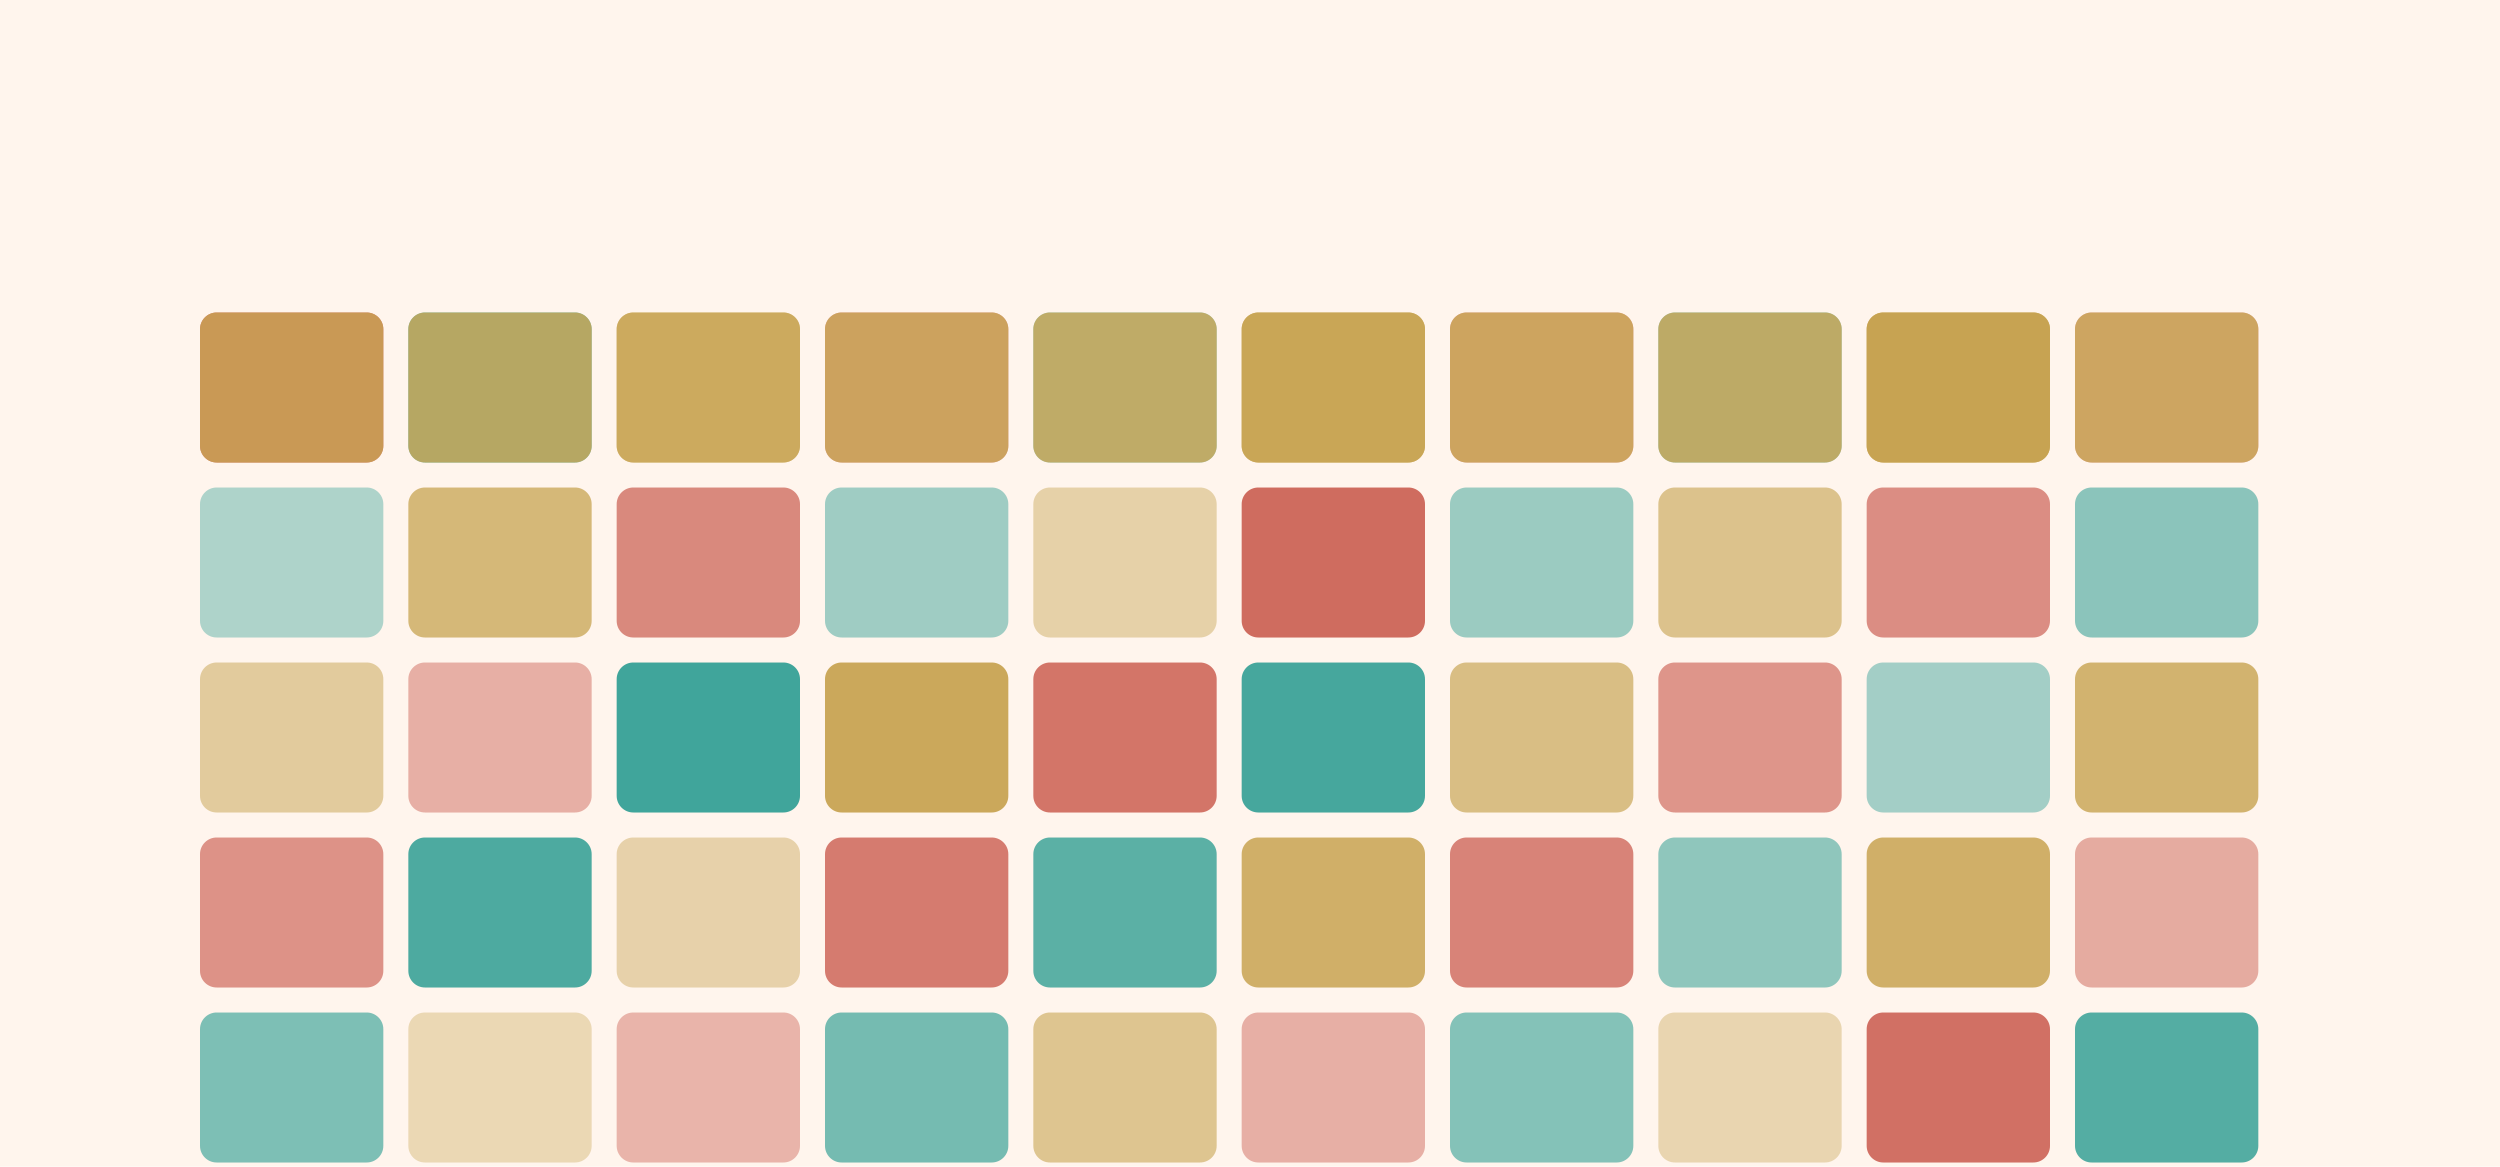
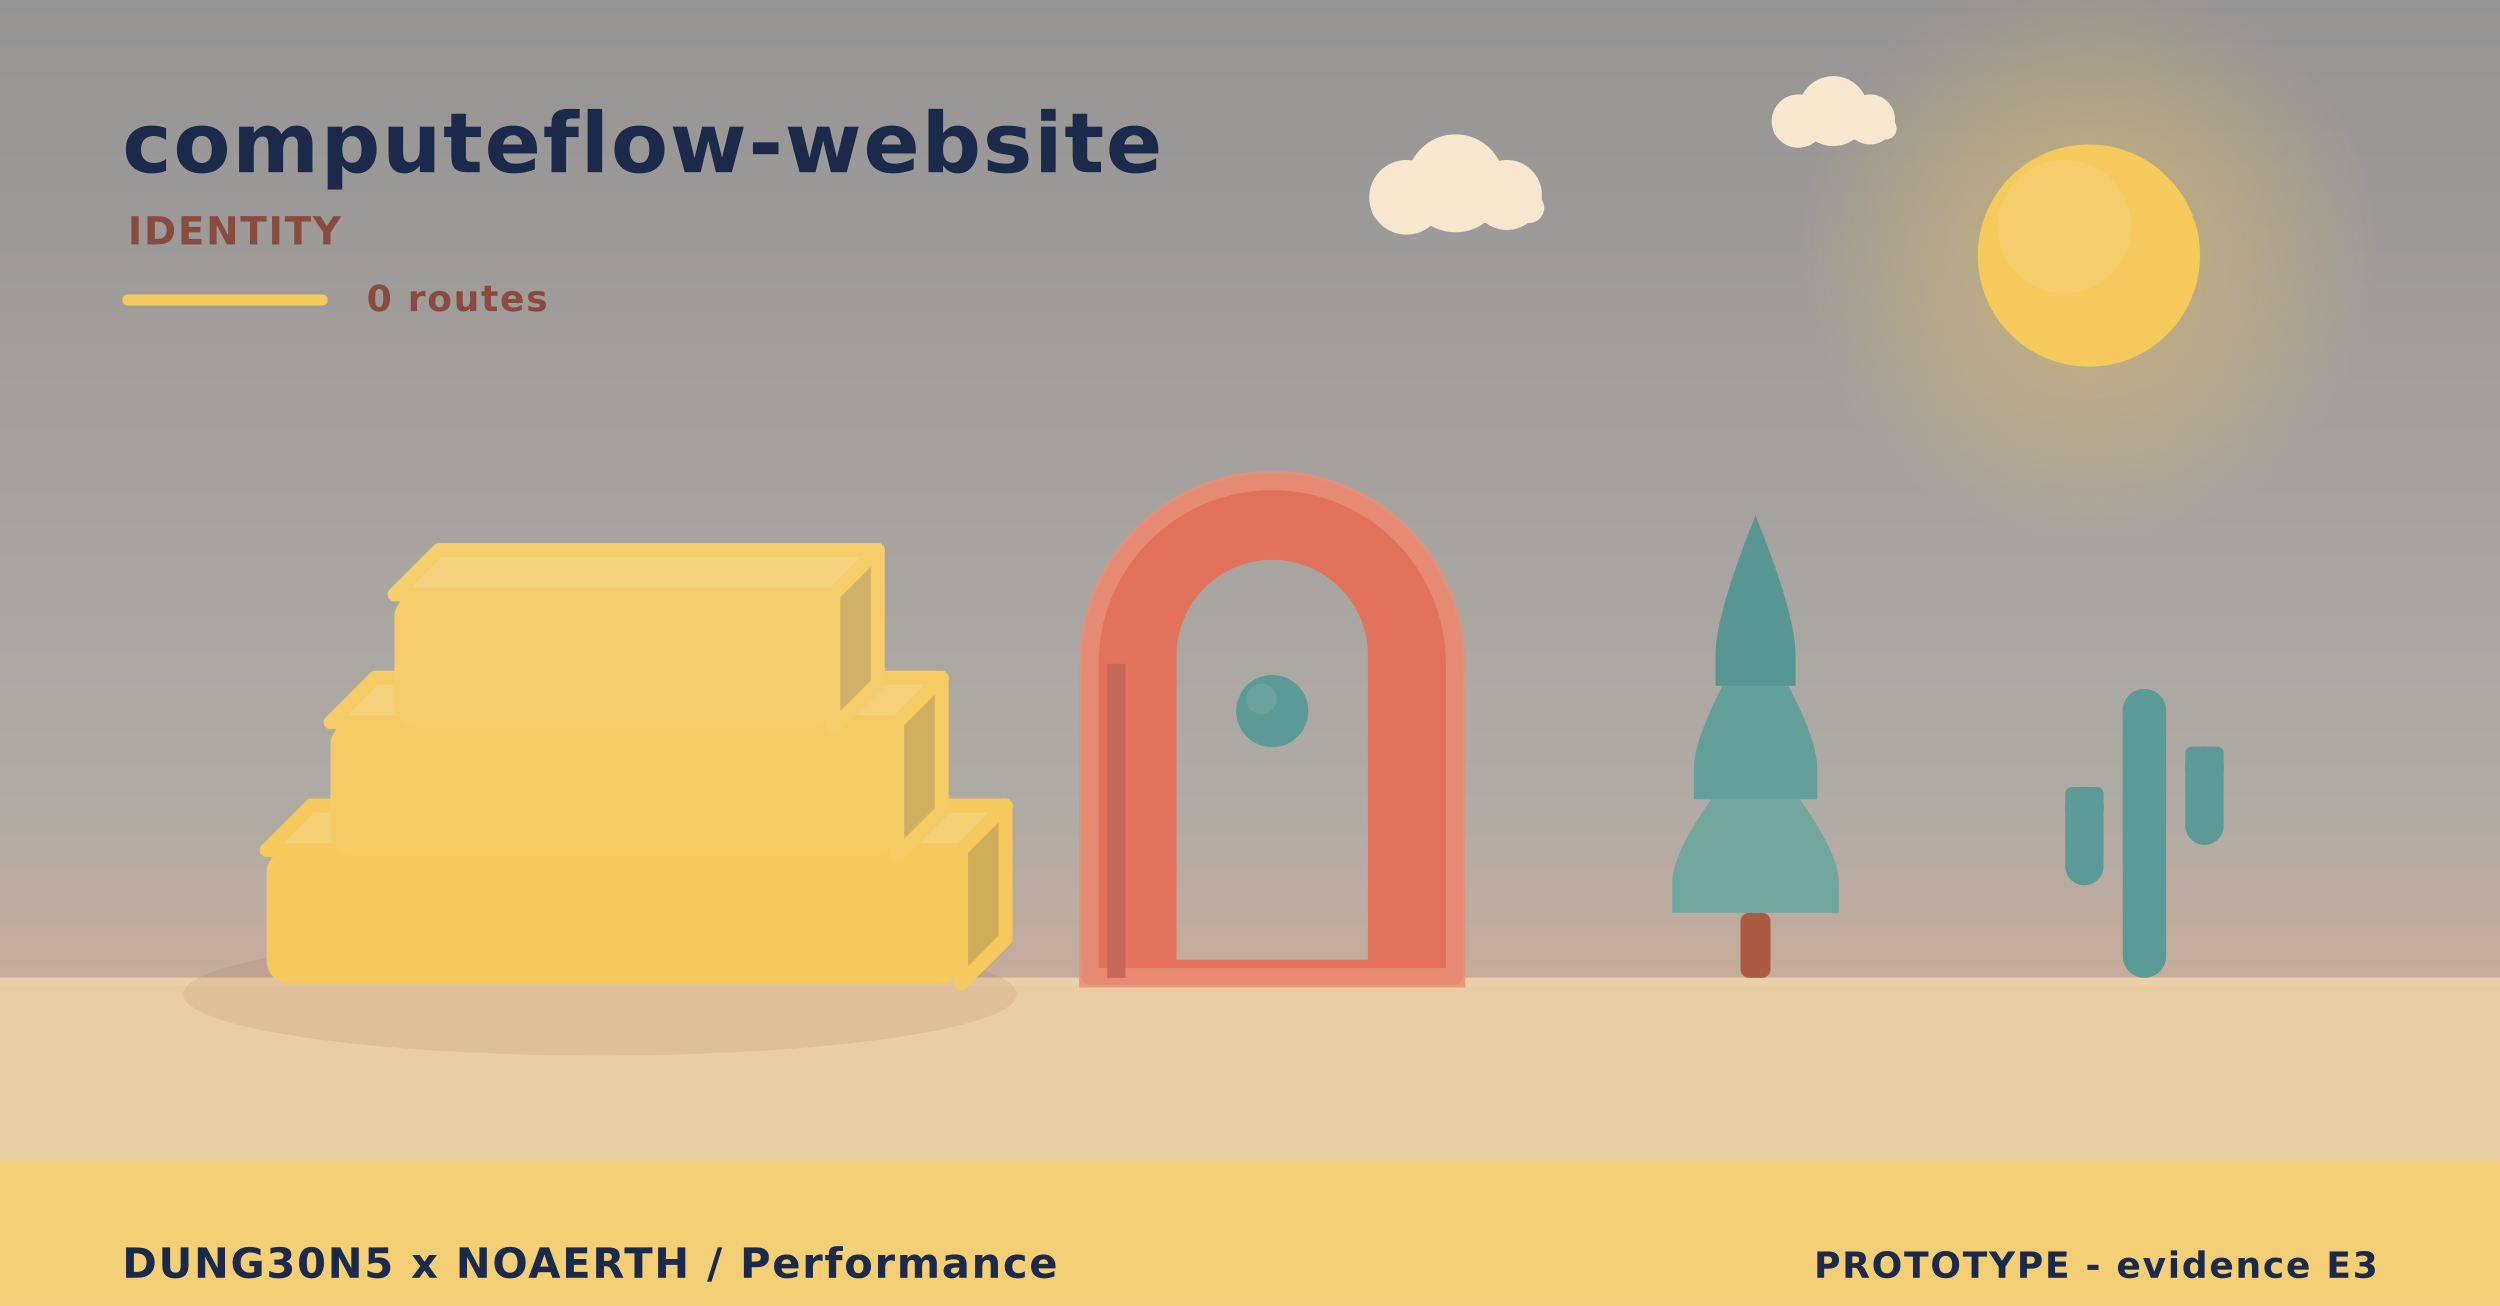
- <svg xmlns="http://www.w3.org/2000/svg" viewBox="0 0 1200 560" width="1200" height="560" role="img" aria-label="computeflow-website hero">
-   <rect width="1200" height="560" fill="#fff5ed" />
-   <defs>
-     <linearGradient id="gh" x1="0" y1="0" x2="1" y2="1">
-       <stop offset="0%" stop-color="#c75346" />
-       <stop offset="100%" stop-color="#24998e" />
-     </linearGradient>
-   </defs>
-   <rect x="96.00" y="150.00" width="88.00" height="72.00" rx="8.00" fill="#c75346" opacity="0.79" />
-   <rect x="196.00" y="150.00" width="88.00" height="72.00" rx="8.00" fill="#24998e" opacity="0.63" />
-   <rect x="296.00" y="150.00" width="88.00" height="72.00" rx="8.00" fill="#c7a350" opacity="0.56" />
-   <rect x="396.00" y="150.00" width="88.00" height="72.00" rx="8.00" fill="#c75346" opacity="0.52" />
-   <rect x="496.00" y="150.00" width="88.00" height="72.00" rx="8.00" fill="#24998e" opacity="0.44" />
-   <rect x="596.00" y="150.00" width="88.00" height="72.00" rx="8.00" fill="#c7a350" opacity="0.81" />
-   <rect x="696.00" y="150.00" width="88.00" height="72.00" rx="8.00" fill="#c75346" opacity="0.48" />
-   <rect x="796.00" y="150.00" width="88.00" height="72.00" rx="8.00" fill="#24998e" opacity="0.47" />
-   <rect x="896.00" y="150.00" width="88.00" height="72.00" rx="8.00" fill="#c7a350" opacity="0.94" />
-   <rect x="996.00" y="150.00" width="88.00" height="72.00" rx="8.00" fill="#c75346" opacity="0.44" />
-   <rect x="96.00" y="234.00" width="88.00" height="72.00" rx="8.00" fill="#24998e" opacity="0.37" />
-   <rect x="196.00" y="234.00" width="88.00" height="72.00" rx="8.00" fill="#c7a350" opacity="0.74" />
-   <rect x="296.00" y="234.00" width="88.00" height="72.00" rx="8.00" fill="#c75346" opacity="0.67" />
-   <rect x="396.00" y="234.00" width="88.00" height="72.00" rx="8.00" fill="#24998e" opacity="0.44" />
-   <rect x="496.00" y="234.00" width="88.00" height="72.00" rx="8.00" fill="#c7a350" opacity="0.44" />
-   <rect x="596.00" y="234.00" width="88.00" height="72.00" rx="8.00" fill="#c75346" opacity="0.85" />
-   <rect x="696.00" y="234.00" width="88.00" height="72.00" rx="8.00" fill="#24998e" opacity="0.46" />
-   <rect x="796.00" y="234.00" width="88.00" height="72.00" rx="8.00" fill="#c7a350" opacity="0.62" />
-   <rect x="896.00" y="234.00" width="88.00" height="72.00" rx="8.00" fill="#c75346" opacity="0.64" />
-   <rect x="996.00" y="234.00" width="88.00" height="72.00" rx="8.00" fill="#24998e" opacity="0.53" />
-   <rect x="96.00" y="318.00" width="88.00" height="72.00" rx="8.00" fill="#c7a350" opacity="0.51" />
-   <rect x="196.00" y="318.00" width="88.00" height="72.00" rx="8.00" fill="#c75346" opacity="0.43" />
-   <rect x="296.00" y="318.00" width="88.00" height="72.00" rx="8.00" fill="#24998e" opacity="0.87" />
-   <rect x="396.00" y="318.00" width="88.00" height="72.00" rx="8.00" fill="#c7a350" opacity="0.93" />
-   <rect x="496.00" y="318.00" width="88.00" height="72.00" rx="8.00" fill="#c75346" opacity="0.79" />
-   <rect x="596.00" y="318.00" width="88.00" height="72.00" rx="8.00" fill="#24998e" opacity="0.84" />
-   <rect x="696.00" y="318.00" width="88.00" height="72.00" rx="8.00" fill="#c7a350" opacity="0.67" />
-   <rect x="796.00" y="318.00" width="88.00" height="72.00" rx="8.00" fill="#c75346" opacity="0.59" />
-   <rect x="896.00" y="318.00" width="88.00" height="72.00" rx="8.00" fill="#24998e" opacity="0.42" />
-   <rect x="996.00" y="318.00" width="88.00" height="72.00" rx="8.00" fill="#c7a350" opacity="0.80" />
-   <rect x="96.00" y="402.00" width="88.00" height="72.00" rx="8.00" fill="#c75346" opacity="0.61" />
-   <rect x="196.00" y="402.00" width="88.00" height="72.00" rx="8.00" fill="#24998e" opacity="0.81" />
-   <rect x="296.00" y="402.00" width="88.00" height="72.00" rx="8.00" fill="#c7a350" opacity="0.43" />
-   <rect x="396.00" y="402.00" width="88.00" height="72.00" rx="8.00" fill="#c75346" opacity="0.75" />
-   <rect x="496.00" y="402.00" width="88.00" height="72.00" rx="8.00" fill="#24998e" opacity="0.75" />
-   <rect x="596.00" y="402.00" width="88.00" height="72.00" rx="8.00" fill="#c7a350" opacity="0.84" />
-   <rect x="696.00" y="402.00" width="88.00" height="72.00" rx="8.00" fill="#c75346" opacity="0.70" />
-   <rect x="796.00" y="402.00" width="88.00" height="72.00" rx="8.00" fill="#24998e" opacity="0.51" />
-   <rect x="896.00" y="402.00" width="88.00" height="72.00" rx="8.00" fill="#c7a350" opacity="0.84" />
-   <rect x="996.00" y="402.00" width="88.00" height="72.00" rx="8.00" fill="#c75346" opacity="0.46" />
-   <rect x="96.00" y="486.00" width="88.00" height="72.00" rx="8.00" fill="#24998e" opacity="0.59" />
-   <rect x="196.00" y="486.00" width="88.00" height="72.00" rx="8.00" fill="#c7a350" opacity="0.36" />
-   <rect x="296.00" y="486.00" width="88.00" height="72.00" rx="8.00" fill="#c75346" opacity="0.40" />
-   <rect x="396.00" y="486.00" width="88.00" height="72.00" rx="8.00" fill="#24998e" opacity="0.63" />
-   <rect x="496.00" y="486.00" width="88.00" height="72.00" rx="8.00" fill="#c7a350" opacity="0.59" />
-   <rect x="596.00" y="486.00" width="88.00" height="72.00" rx="8.00" fill="#c75346" opacity="0.43" />
-   <rect x="696.00" y="486.00" width="88.00" height="72.00" rx="8.00" fill="#24998e" opacity="0.56" />
-   <rect x="796.00" y="486.00" width="88.00" height="72.00" rx="8.00" fill="#c7a350" opacity="0.39" />
-   <rect x="896.00" y="486.00" width="88.00" height="72.00" rx="8.00" fill="#c75346" opacity="0.82" />
-   <rect x="996.00" y="486.00" width="88.00" height="72.00" rx="8.00" fill="#24998e" opacity="0.78" />
+ <svg xmlns="http://www.w3.org/2000/svg" width="900" height="470" viewBox="0 0 900 470" role="img" aria-label="computeflow-website - identity">
+   <linearGradient id="skyh" x1="0" y1="0" x2="0" y2="1">
+     <stop offset="0" stop-color="#959494" />
+     <stop offset="0.62" stop-color="#b0aba4" />
+     <stop offset="1" stop-color="#f3ad8a" />
+   </linearGradient>
+   <rect width="900" height="470" fill="url(#skyh)" />
+   <radialGradient id="sunh">
+     <stop offset="0.35" stop-color="#f5c95c" stop-opacity="0.34" />
+     <stop offset="1" stop-color="#f5c95c" stop-opacity="0" />
+   </radialGradient>
+   <circle cx="752" cy="92" r="104" fill="url(#sunh)" />
+   <circle cx="752" cy="92" r="40" fill="#f5c95c" />
+   <circle cx="743.2" cy="81.6" r="24" fill="#f5d27e" opacity="0.5" />
  <g>
-     <rect x="96.00" y="150.00" width="88.00" height="72.00" rx="8.00" fill="#c7a350" opacity="0.80" />
-     <animate attributeName="opacity" values="0.25;1.0;0.25" dur="5.2s" begin="2.62s" repeatCount="indefinite" />
+     <circle cx="524" cy="66" r="17.64" fill="#f6e7ce" />
+     <circle cx="506.36" cy="71.04" r="13.44" fill="#f6e7ce" />
+     <circle cx="542.48" cy="70.2" r="12.6" fill="#f6e7ce" />
+     <rect x="493.76" y="69.36" width="62.16" height="10.92" rx="5.46" fill="#f6e7ce" />
+     <animateTransform attributeName="transform" type="translate" values="0 0;24 0;0 0" dur="36s" begin="0s" repeatCount="indefinite" />
  </g>
  <g>
-     <rect x="196.00" y="150.00" width="88.00" height="72.00" rx="8.00" fill="#c7a350" opacity="0.80" />
-     <animate attributeName="opacity" values="0.25;1.0;0.25" dur="5.2s" begin="2.94s" repeatCount="indefinite" />
+     <circle cx="660" cy="40" r="12.6" fill="#f6e7ce" />
+     <circle cx="647.4" cy="43.6" r="9.6" fill="#f6e7ce" />
+     <circle cx="673.2" cy="43" r="9" fill="#f6e7ce" />
+     <rect x="638.4" y="42.4" width="44.4" height="7.8" rx="3.9" fill="#f6e7ce" />
+     <animateTransform attributeName="transform" type="translate" values="0 0;-18 0;0 0" dur="46s" begin="3s" repeatCount="indefinite" />
+   </g>
+   <rect x="0" y="352" width="900" height="118" fill="#e9cda3" />
+   <rect x="0" y="352" width="900" height="3" fill="#ebd1a9" />
+   <text x="44" y="62" font-family="Verdana,DejaVu Sans,sans-serif" font-size="30" font-weight="700" letter-spacing="0.6" fill="#1b2a4a" text-anchor="start">computeflow-website</text>
+   <text x="46" y="88" font-family="Verdana,DejaVu Sans,sans-serif" font-size="14" font-weight="700" letter-spacing="0.6" fill="#894b3f" text-anchor="start">IDENTITY</text>
+   <rect x="44" y="106" width="74" height="4" rx="2" fill="#f5c95c" />
+   <text x="132" y="112" font-family="Verdana,DejaVu Sans,sans-serif" font-size="13" font-weight="700" letter-spacing="0.6" fill="#894b3f" text-anchor="start">0 routes</text>
+   <ellipse cx="216" cy="358" rx="150" ry="22" fill="rgba(138,90,68,0.11)" />
+   <g>
+     <path d="M96,306 L346,306 L362,290 L112,290 Z" fill="#f5d075" stroke="#f5c95c" stroke-width="5" stroke-linejoin="round" />
+     <path d="M346,306 L362,290 L362,338 L346,354 Z" fill="#d0ae59" stroke="#f5c95c" stroke-width="5" stroke-linejoin="round" />
+     <rect x="96" y="306" width="250" height="48" rx="8" fill="#f5c95c" />
+     <animateTransform attributeName="transform" type="translate" values="0 10;0 0" dur="0.9s" begin="0s" fill="freeze" />
  </g>
  <g>
-     <rect x="296.00" y="150.00" width="88.00" height="72.00" rx="8.00" fill="#c7a350" opacity="0.80" />
-     <animate attributeName="opacity" values="0.25;1.0;0.25" dur="5.2s" begin="3.26s" repeatCount="indefinite" />
+     <path d="M119,260 L323,260 L339,244 L135,244 Z" fill="#f5d17b" stroke="#f5cb63" stroke-width="5" stroke-linejoin="round" />
+     <path d="M323,260 L339,244 L339,292 L323,308 Z" fill="#d0b05f" stroke="#f5cb63" stroke-width="5" stroke-linejoin="round" />
+     <rect x="119" y="260" width="204" height="48" rx="8" fill="#f5cb63" />
+     <animateTransform attributeName="transform" type="translate" values="0 10;0 0" dur="0.9s" begin="0.28s" fill="freeze" />
  </g>
  <g>
-     <rect x="396.00" y="150.00" width="88.00" height="72.00" rx="8.00" fill="#c7a350" opacity="0.80" />
-     <animate attributeName="opacity" values="0.25;1.0;0.25" dur="5.2s" begin="3.58s" repeatCount="indefinite" />
+     <path d="M142,214 L300,214 L316,198 L158,198 Z" fill="#f5d380" stroke="#f5cd6a" stroke-width="5" stroke-linejoin="round" />
+     <path d="M300,214 L316,198 L316,246 L300,262 Z" fill="#d0b165" stroke="#f5cd6a" stroke-width="5" stroke-linejoin="round" />
+     <rect x="142" y="214" width="158" height="48" rx="8" fill="#f5cd6a" />
+     <animateTransform attributeName="transform" type="translate" values="0 10;0 0" dur="0.9s" begin="0.56s" fill="freeze" />
  </g>
+   <path d="M392,352 L392,238.96 A66,66 0 0 1 524,238.96 L524,352 Z M421.04,348 L421.04,236 A36.96,36.96 0 0 1 494.96,236 L494.96,348 Z" fill="#e2725b" fill-rule="evenodd" stroke="#e2725b" stroke-width="5" stroke-linejoin="round" />
+   <path d="M392,352 L392,238.96 A66,66 0 0 1 524,238.96 L524,352 Z" fill="none" stroke="#e78e77" stroke-width="7" stroke-linecap="round" opacity="0.85" />
+   <rect x="398.6" y="238.96" width="6.6" height="113.04" fill="#c66859" />
  <g>
-     <rect x="496.00" y="150.00" width="88.00" height="72.00" rx="8.00" fill="#c7a350" opacity="0.80" />
-     <animate attributeName="opacity" values="0.25;1.0;0.25" dur="5.2s" begin="3.9s" repeatCount="indefinite" />
+     <circle cx="458" cy="256" r="13" fill="#5b9a97" />
+     <circle cx="454.1" cy="251.58" r="5.46" fill="#7aa9a2" opacity="0.55" />
+     <animate attributeName="opacity" values="0.78;1;0.78" dur="5.2s" begin="0s" repeatCount="indefinite" />
  </g>
-   <g>
-     <rect x="596.00" y="150.00" width="88.00" height="72.00" rx="8.00" fill="#c7a350" opacity="0.80" />
-     <animate attributeName="opacity" values="0.25;1.0;0.25" dur="5.2s" begin="4.22s" repeatCount="indefinite" />
-   </g>
-   <g>
-     <rect x="696.00" y="150.00" width="88.00" height="72.00" rx="8.00" fill="#c7a350" opacity="0.80" />
-     <animate attributeName="opacity" values="0.25;1.0;0.25" dur="5.2s" begin="4.54s" repeatCount="indefinite" />
-   </g>
-   <g>
-     <rect x="796.00" y="150.00" width="88.00" height="72.00" rx="8.00" fill="#c7a350" opacity="0.80" />
-     <animate attributeName="opacity" values="0.25;1.0;0.25" dur="5.2s" begin="4.86s" repeatCount="indefinite" />
-   </g>
-   <g>
-     <rect x="896.00" y="150.00" width="88.00" height="72.00" rx="8.00" fill="#c7a350" opacity="0.80" />
-     <animate attributeName="opacity" values="0.25;1.0;0.25" dur="5.2s" begin="5.18s" repeatCount="indefinite" />
-   </g>
-   <g>
-     <rect x="996.00" y="150.00" width="88.00" height="72.00" rx="8.00" fill="#c7a350" opacity="0.80" />
-     <animate attributeName="opacity" values="0.25;1.0;0.25" dur="5.2s" begin="5.5s" repeatCount="indefinite" />
-   </g>
+   <rect x="626.6" y="328.64" width="10.8" height="23.36" rx="3" fill="#ac5b43" />
+   <path d="M632,267.32 Q602,302.89 602,317.6 Q602,328.64 602,328.64 L662,328.64 Q662,328.64 662,317.6 Q662,302.89 632,267.32 Z" fill="#74a6a0" />
+   <path d="M632,226.44 Q609.8,262.01 609.8,276.72 Q609.8,287.76 609.8,287.76 L654.2,287.76 Q654.2,287.76 654.2,276.72 Q654.2,262.01 632,226.44 Z" fill="#649f9a" />
+   <path d="M632,185.56 Q617.6,221.13 617.6,235.84 Q617.6,246.88 617.6,246.88 L646.4,246.88 Q646.4,246.88 646.4,235.84 Q646.4,221.13 632,185.56 Z" fill="#589694" />
+   <rect x="764.18" y="248" width="15.64" height="104" rx="7.82" fill="#5b9a97" />
+   <rect x="743.48" y="283.36" width="13.8" height="35.36" rx="6.9" fill="#5b9a97" />
+   <rect x="743.48" y="283.36" width="13.8" height="10.4" rx="2.3" fill="#5b9a97" />
+   <rect x="786.72" y="268.8" width="13.8" height="35.36" rx="6.9" fill="#5b9a97" />
+   <rect x="786.72" y="268.8" width="13.8" height="10.4" rx="2.3" fill="#5b9a97" />
+   <rect x="0" y="418" width="900" height="52" rx="0" fill="#f5cf73" opacity="0.94" />
+   <text x="44" y="460" font-family="Verdana,DejaVu Sans,sans-serif" font-size="15" font-weight="700" letter-spacing="0.6" fill="#1b2a4a" text-anchor="start">DUNG30N5 x NOAERTH  /  Performance</text>
+   <text x="856" y="460" font-family="Verdana,DejaVu Sans,sans-serif" font-size="13" font-weight="700" letter-spacing="0.6" fill="#1b2a4a" text-anchor="end">PROTOTYPE  -  evidence E3</text>
</svg>
